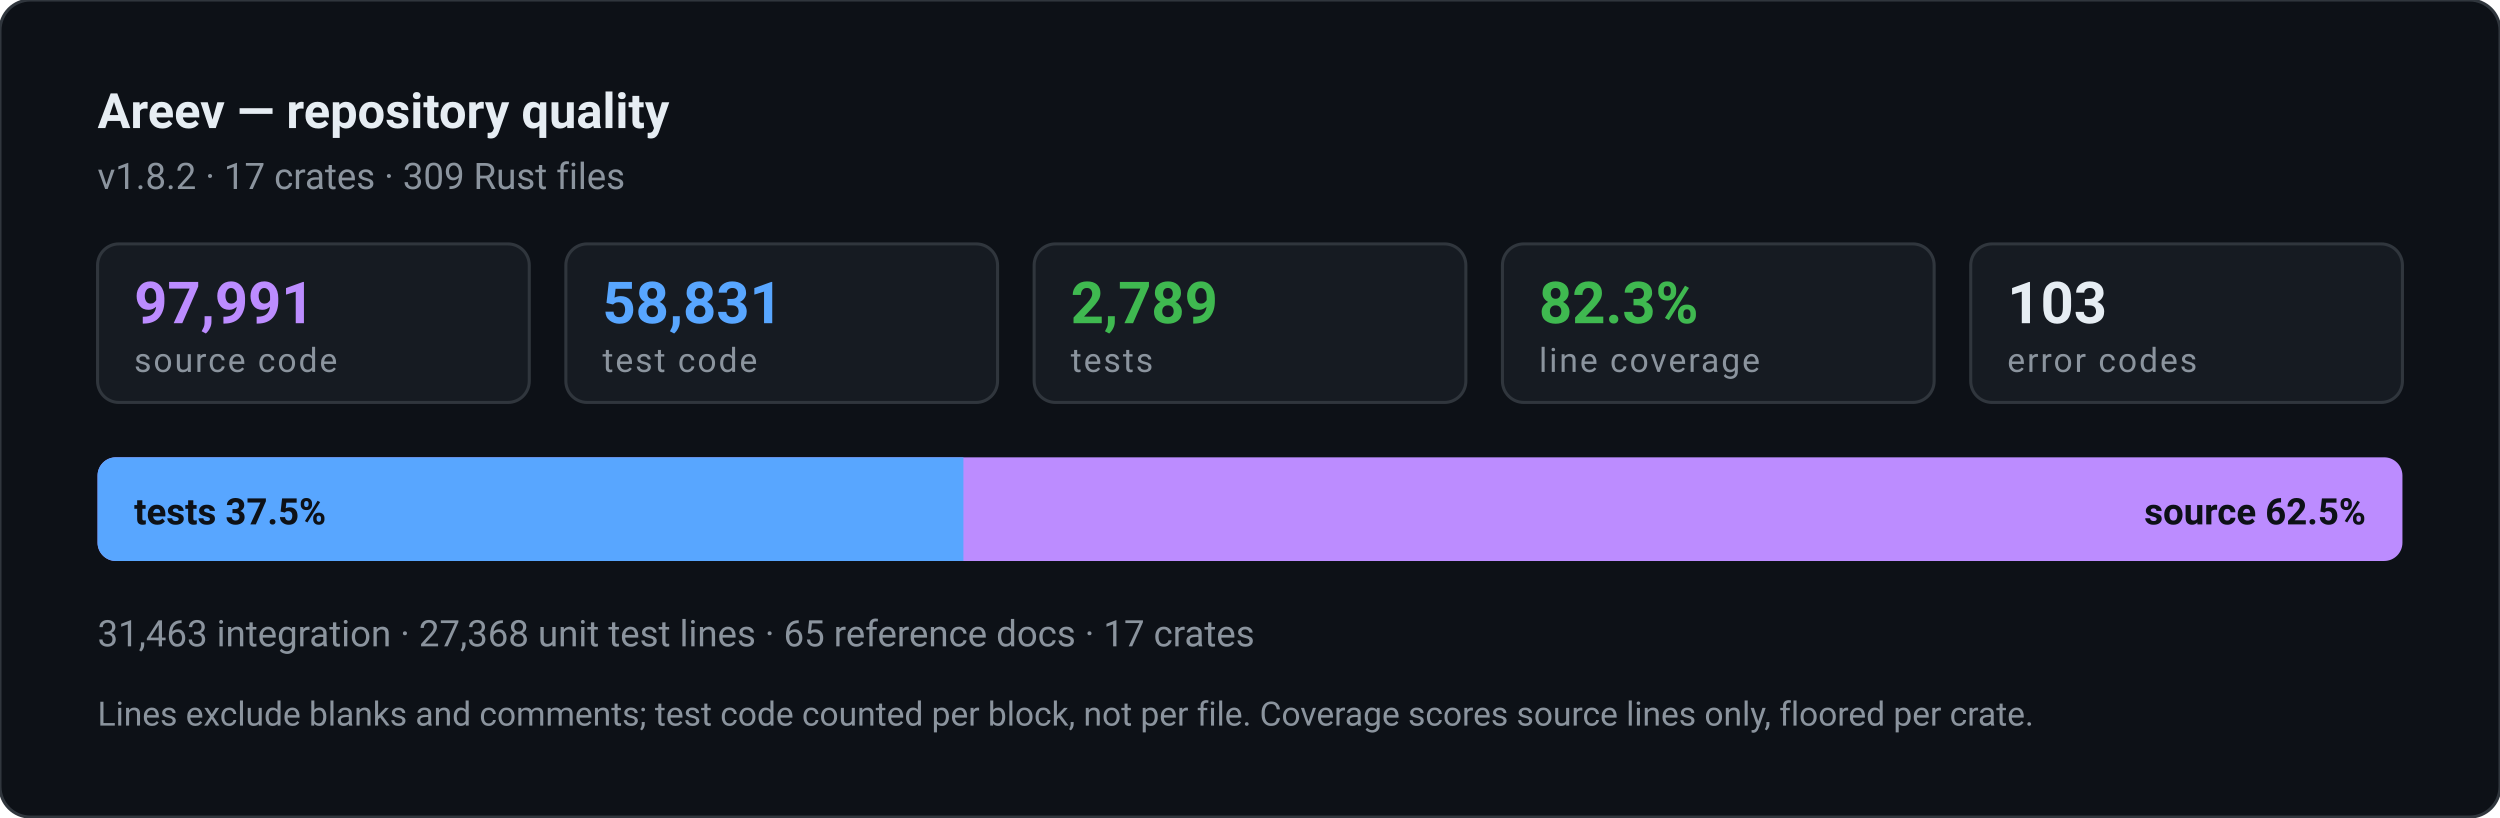
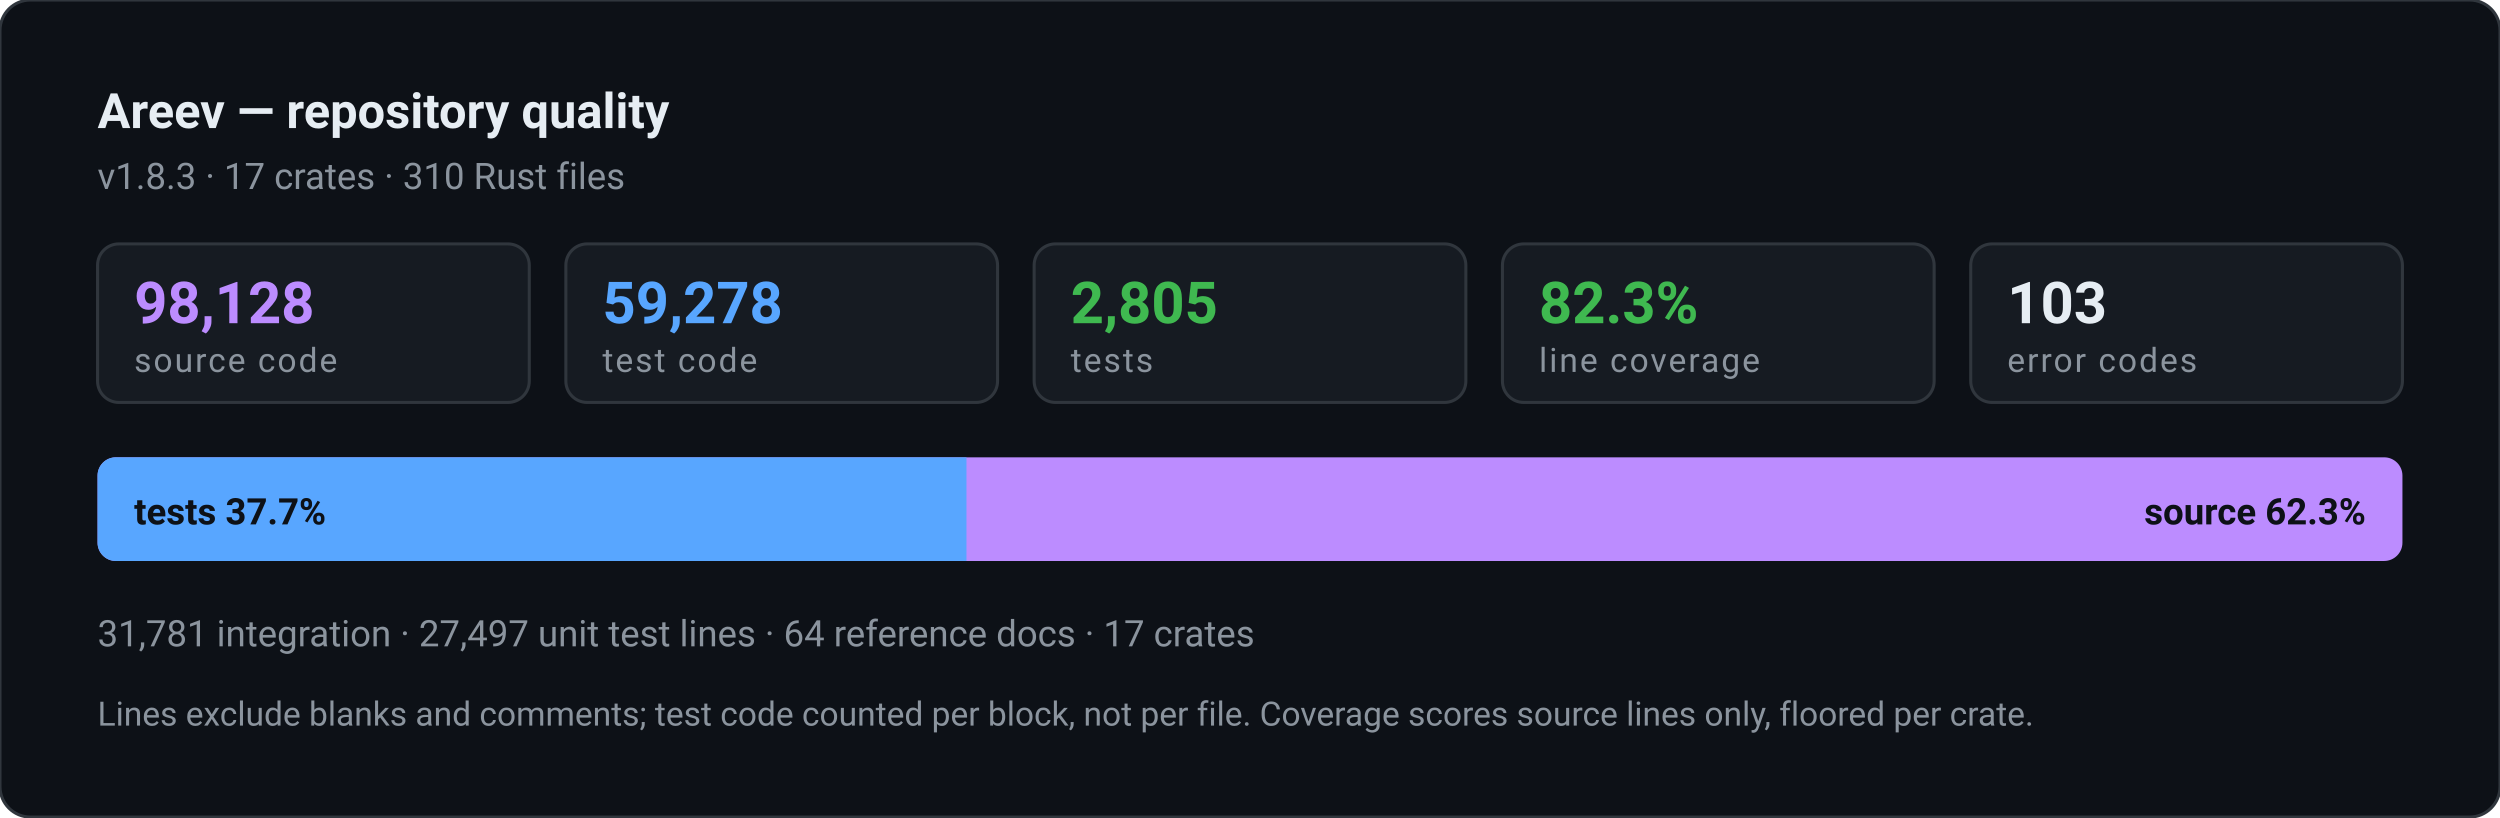
- <svg xmlns="http://www.w3.org/2000/svg" width="820" height="268" viewBox="0 0 820 268" role="img" aria-label="Areev repository quality: 58,831 lines of test code against 97,991 lines of source, 2,789 tests, 82.3% line coverage">
+ <svg xmlns="http://www.w3.org/2000/svg" width="820" height="268" viewBox="0 0 820 268" role="img" aria-label="Areev repository quality: 59,278 lines of test code against 98,128 lines of source, 2,805 tests, 82.3% line coverage">
  <style>text{font-family:ui-sans-serif,-apple-system,"Segoe UI",Roboto,Helvetica,Arial,sans-serif}.n{font-weight:700;font-variant-numeric:tabular-nums}.l{font-size:11px;letter-spacing:.06em;text-transform:uppercase}</style>
  <rect width="820" height="268" rx="10" fill="#0d1117" stroke="#30363d" />
  <text x="32" y="42" class="n" font-size="16" fill="#e6edf3">Areev — repository quality</text>
-   <text x="32" y="62" font-size="12" fill="#8b949e">v1.8.2 · 17 crates · 309 Rust files</text>
+   <text x="32" y="62" font-size="12" fill="#8b949e">v1.8.3 · 17 crates · 310 Rust files</text>
  <rect x="32.0" y="80" width="141.6" height="52" rx="7" fill="#161b22" stroke="#30363d" />
-   <text x="44.0" y="106" class="n" font-size="19" fill="#bc8cff">97,991</text>
+   <text x="44.0" y="106" class="n" font-size="19" fill="#bc8cff">98,128</text>
  <text x="44.0" y="122" class="l" fill="#8b949e">source code</text>
  <rect x="185.6" y="80" width="141.6" height="52" rx="7" fill="#161b22" stroke="#30363d" />
-   <text x="197.6" y="106" class="n" font-size="19" fill="#58a6ff">58,831</text>
+   <text x="197.6" y="106" class="n" font-size="19" fill="#58a6ff">59,278</text>
  <text x="197.6" y="122" class="l" fill="#8b949e">test code</text>
  <rect x="339.2" y="80" width="141.6" height="52" rx="7" fill="#161b22" stroke="#30363d" />
-   <text x="351.2" y="106" class="n" font-size="19" fill="#3fb950">2,789</text>
+   <text x="351.2" y="106" class="n" font-size="19" fill="#3fb950">2,805</text>
  <text x="351.2" y="122" class="l" fill="#8b949e">tests</text>
  <rect x="492.8" y="80" width="141.6" height="52" rx="7" fill="#161b22" stroke="#30363d" />
  <text x="504.8" y="106" class="n" font-size="19" fill="#3fb950">82.3%</text>
  <text x="504.8" y="122" class="l" fill="#8b949e">line coverage</text>
  <rect x="646.4" y="80" width="141.6" height="52" rx="7" fill="#161b22" stroke="#30363d" />
  <text x="658.4" y="106" class="n" font-size="19" fill="#e6edf3">103</text>
  <text x="658.4" y="122" class="l" fill="#8b949e">error codes</text>
  <rect x="32" y="150" width="756" height="34" rx="6" fill="#bc8cff" />
-   <path d="M32 156a6 6 0 0 1 6-6h278v34h-278a6 6 0 0 1-6-6z" fill="#58a6ff" />
-   <text x="44" y="172" class="n" font-size="12" fill="#0d1117">tests 37.5%</text>
-   <text x="776" y="172" class="n" font-size="12" fill="#0d1117" text-anchor="end">source 62.5%</text>
-   <text x="32" y="212" font-size="12" fill="#8b949e">31,463 integration · 27,368 unit test lines · 65 reference docs · 17 crates</text>
+   <path d="M32 156a6 6 0 0 1 6-6h279v34h-279a6 6 0 0 1-6-6z" fill="#58a6ff" />
+   <text x="44" y="172" class="n" font-size="12" fill="#0d1117">tests 37.7%</text>
+   <text x="776" y="172" class="n" font-size="12" fill="#0d1117" text-anchor="end">source 62.3%</text>
+   <text x="32" y="212" font-size="12" fill="#8b949e">31,781 integration · 27,497 unit test lines · 64 reference docs · 17 crates</text>
  <text x="32" y="238" font-size="11" fill="#8b949e">Lines exclude blanks and comments; test code counted per block, not per file. Coverage scores source lines only, floored per crate.</text>
</svg>
